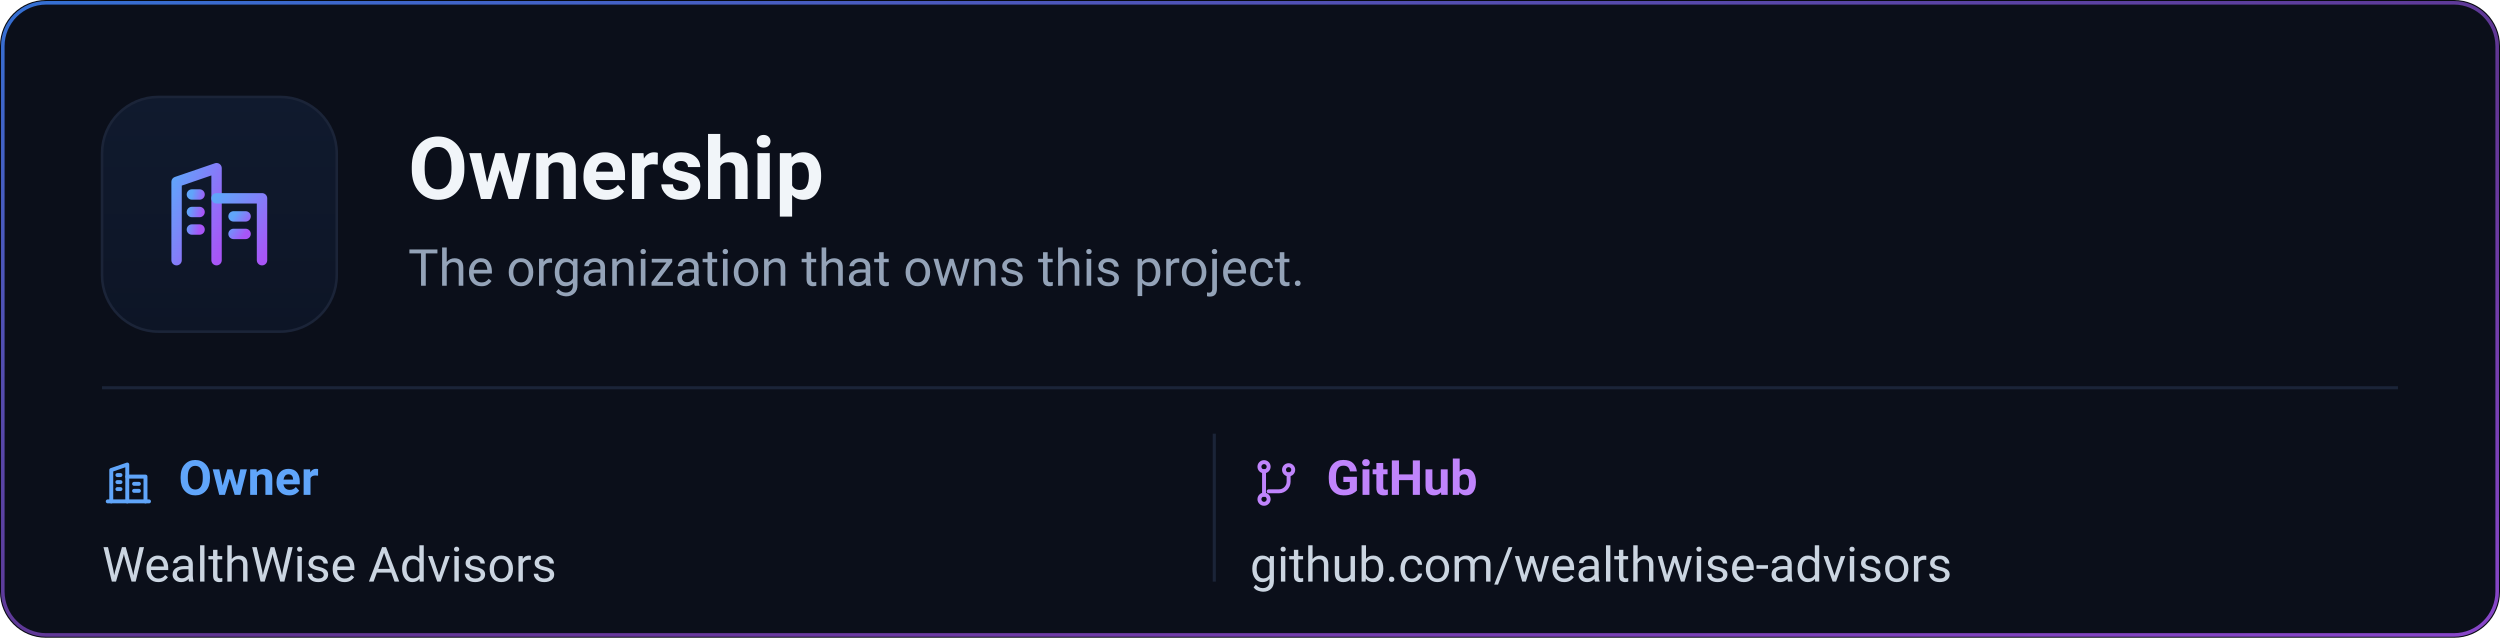
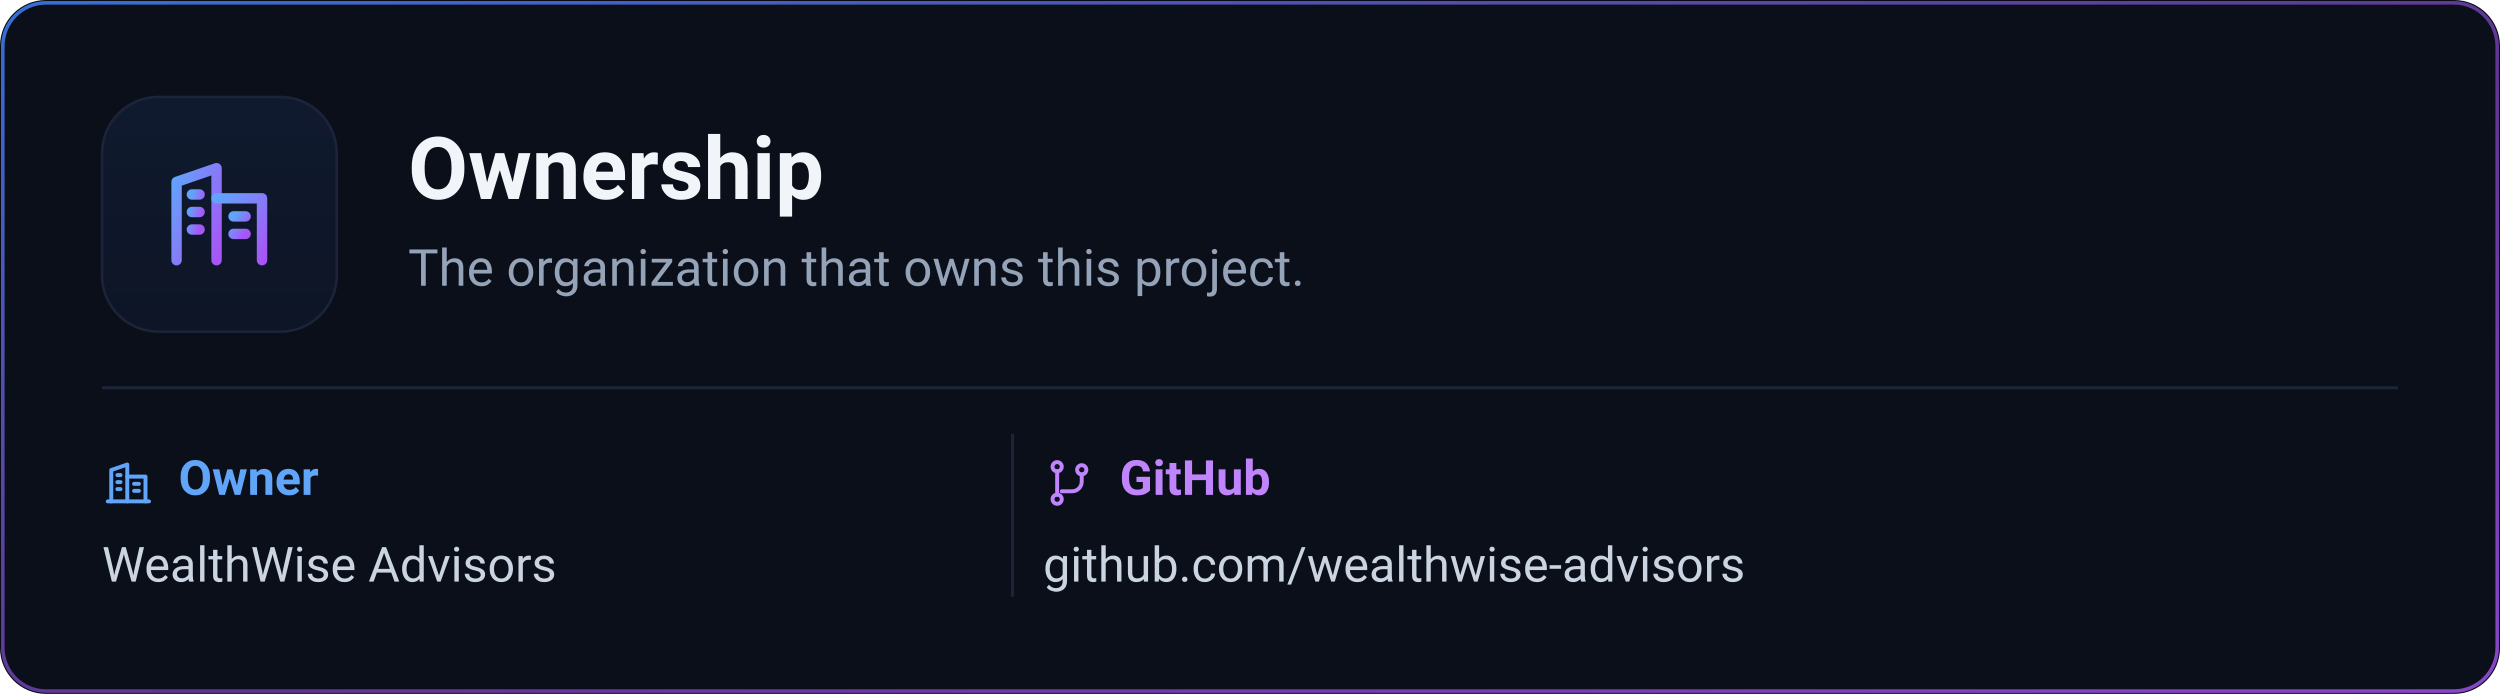
- <svg xmlns="http://www.w3.org/2000/svg" viewBox="0 0 980 250" width="980" height="250" role="img" aria-label="Ownership: WealthWise Advisors, github.com/wealthwise-advisors">
+ <svg xmlns="http://www.w3.org/2000/svg" viewBox="0 0 980 272" width="980" height="272" role="img" aria-label="Ownership: WealthWise Advisors, github.com/wealthwise-advisors">
  <defs>
    <linearGradient id="edge" x1="0" y1="0" x2="1" y2="1">
      <stop offset="0%" stop-color="#3b82f6" stop-opacity=".85" />
      <stop offset="55%" stop-color="#a855f7" stop-opacity=".55" />
      <stop offset="100%" stop-color="#a855f7" stop-opacity=".8" />
    </linearGradient>
    <linearGradient id="mark" x1="0" y1="0" x2="1" y2="1">
      <stop offset="0%" stop-color="#60a5fa" />
      <stop offset="100%" stop-color="#a855f7" />
    </linearGradient>
    <linearGradient id="tile" x1="0" y1="0" x2="0" y2="1">
      <stop offset="0%" stop-color="#101a2e" />
      <stop offset="100%" stop-color="#0d1526" />
    </linearGradient>
  </defs>
-   <rect width="980" height="250" rx="18" fill="#080b12" />
-   <rect x="1.1" y="1.1" width="977.8" height="247.8" rx="17" fill="#0b0f1a" stroke="url(#edge)" stroke-width="1.4" />
+   <rect width="980" height="272" rx="18" fill="#080b12" />
+   <rect x="1.1" y="1.1" width="977.8" height="269.8" rx="17" fill="#0b0f1a" stroke="url(#edge)" stroke-width="1.4" />
  <rect x="40" y="38" width="92" height="92" rx="22.1" fill="url(#tile)" stroke="#1b2438" />
  <g transform="translate(60.2 58.2) scale(2.147)" fill="none" stroke="url(#mark)" stroke-width="1.9" stroke-linecap="round" stroke-linejoin="round">
    <path d="M4.2 20.4V6.1l7.3-2.5v16.8" />
    <path d="M11.5 9.1h8.3v11.3" />
    <path d="M2.6 20.4h18.8" />
    <path d="M7 8.4h1.4M7 11.6h1.4M7 14.8h1.4" />
    <path d="M14.6 12.4h2.2M14.6 15.6h2.2" />
  </g>
  <text x="160" y="78" font-family="ui-sans-serif,-apple-system,BlinkMacSystemFont,'Segoe UI',Roboto,Helvetica,Arial,sans-serif" font-size="34" font-weight="700" fill="#f1f5f9">Ownership</text>
  <text x="160" y="112" font-family="ui-sans-serif,-apple-system,BlinkMacSystemFont,'Segoe UI',Roboto,Helvetica,Arial,sans-serif" font-size="20" fill="#94a3b8">The organization that owns this project.</text>
  <line x1="40" y1="152" x2="940" y2="152" stroke="#1b2438" stroke-width="1.2" />
  <g transform="translate(40.0 179.0) scale(0.860)" fill="none" stroke="#60a5fa" stroke-width="1.8" stroke-linecap="round" stroke-linejoin="round">
    <path d="M4.2 20.4V6.1l7.3-2.5v16.8" />
    <path d="M11.5 9.1h8.3v11.3" />
    <path d="M2.6 20.4h18.8" />
    <path d="M7 8.4h1.4M7 11.6h1.4M7 14.8h1.4" />
    <path d="M14.6 12.4h2.2M14.6 15.6h2.2" />
  </g>
-   <text x="70.0" y="194" font-family="ui-sans-serif,-apple-system,BlinkMacSystemFont,'Segoe UI',Roboto,Helvetica,Arial,sans-serif" font-size="19" font-weight="600" fill="#60a5fa">Owner</text>
+   <text x="70.0" y="194" font-family="ui-sans-serif,-apple-system,BlinkMacSystemFont,'Segoe UI',Roboto,Helvetica,Arial,sans-serif" font-size="19.0" font-weight="600" fill="#60a5fa">Owner</text>
  <text x="40.0" y="228" font-family="ui-sans-serif,-apple-system,BlinkMacSystemFont,'Segoe UI',Roboto,Helvetica,Arial,sans-serif" font-size="19.0" fill="#cbd5e1">WealthWise Advisors</text>
-   <line x1="476.0" y1="170" x2="476.0" y2="228" stroke="#1b2438" stroke-width="1.2" />
-   <g transform="translate(490.0 179.0) scale(0.860)" fill="none" stroke="#c084fc" stroke-width="1.8" stroke-linecap="round" stroke-linejoin="round">
+   <line x1="396.9" y1="170" x2="396.9" y2="234" stroke="#1b2438" stroke-width="1.2" />
+   <g transform="translate(408.9 179.0) scale(0.860)" fill="none" stroke="#c084fc" stroke-width="1.8" stroke-linecap="round" stroke-linejoin="round">
    <path d="M6.4 6.6v10.8" />
    <circle cx="6.4" cy="4.6" r="2.1" />
    <circle cx="6.4" cy="19.4" r="2.1" />
    <circle cx="17.6" cy="6" r="2.1" />
    <path d="M17.6 8.1v3.3a4.4 4.4 0 0 1-4.4 4.4H8.5" />
  </g>
-   <text x="520.0" y="194" font-family="ui-sans-serif,-apple-system,BlinkMacSystemFont,'Segoe UI',Roboto,Helvetica,Arial,sans-serif" font-size="19" font-weight="600" fill="#c084fc">GitHub</text>
-   <text x="490.0" y="228" font-family="ui-sans-serif,-apple-system,BlinkMacSystemFont,'Segoe UI',Roboto,Helvetica,Arial,sans-serif" font-size="19.0" fill="#cbd5e1">github.com/wealthwise-advisors</text>
+   <text x="438.9" y="194" font-family="ui-sans-serif,-apple-system,BlinkMacSystemFont,'Segoe UI',Roboto,Helvetica,Arial,sans-serif" font-size="19.0" font-weight="600" fill="#c084fc">GitHub</text>
+   <text x="408.9" y="228" font-family="ui-sans-serif,-apple-system,BlinkMacSystemFont,'Segoe UI',Roboto,Helvetica,Arial,sans-serif" font-size="19.0" fill="#cbd5e1">github.com/wealthwise-advisors</text>
</svg>
